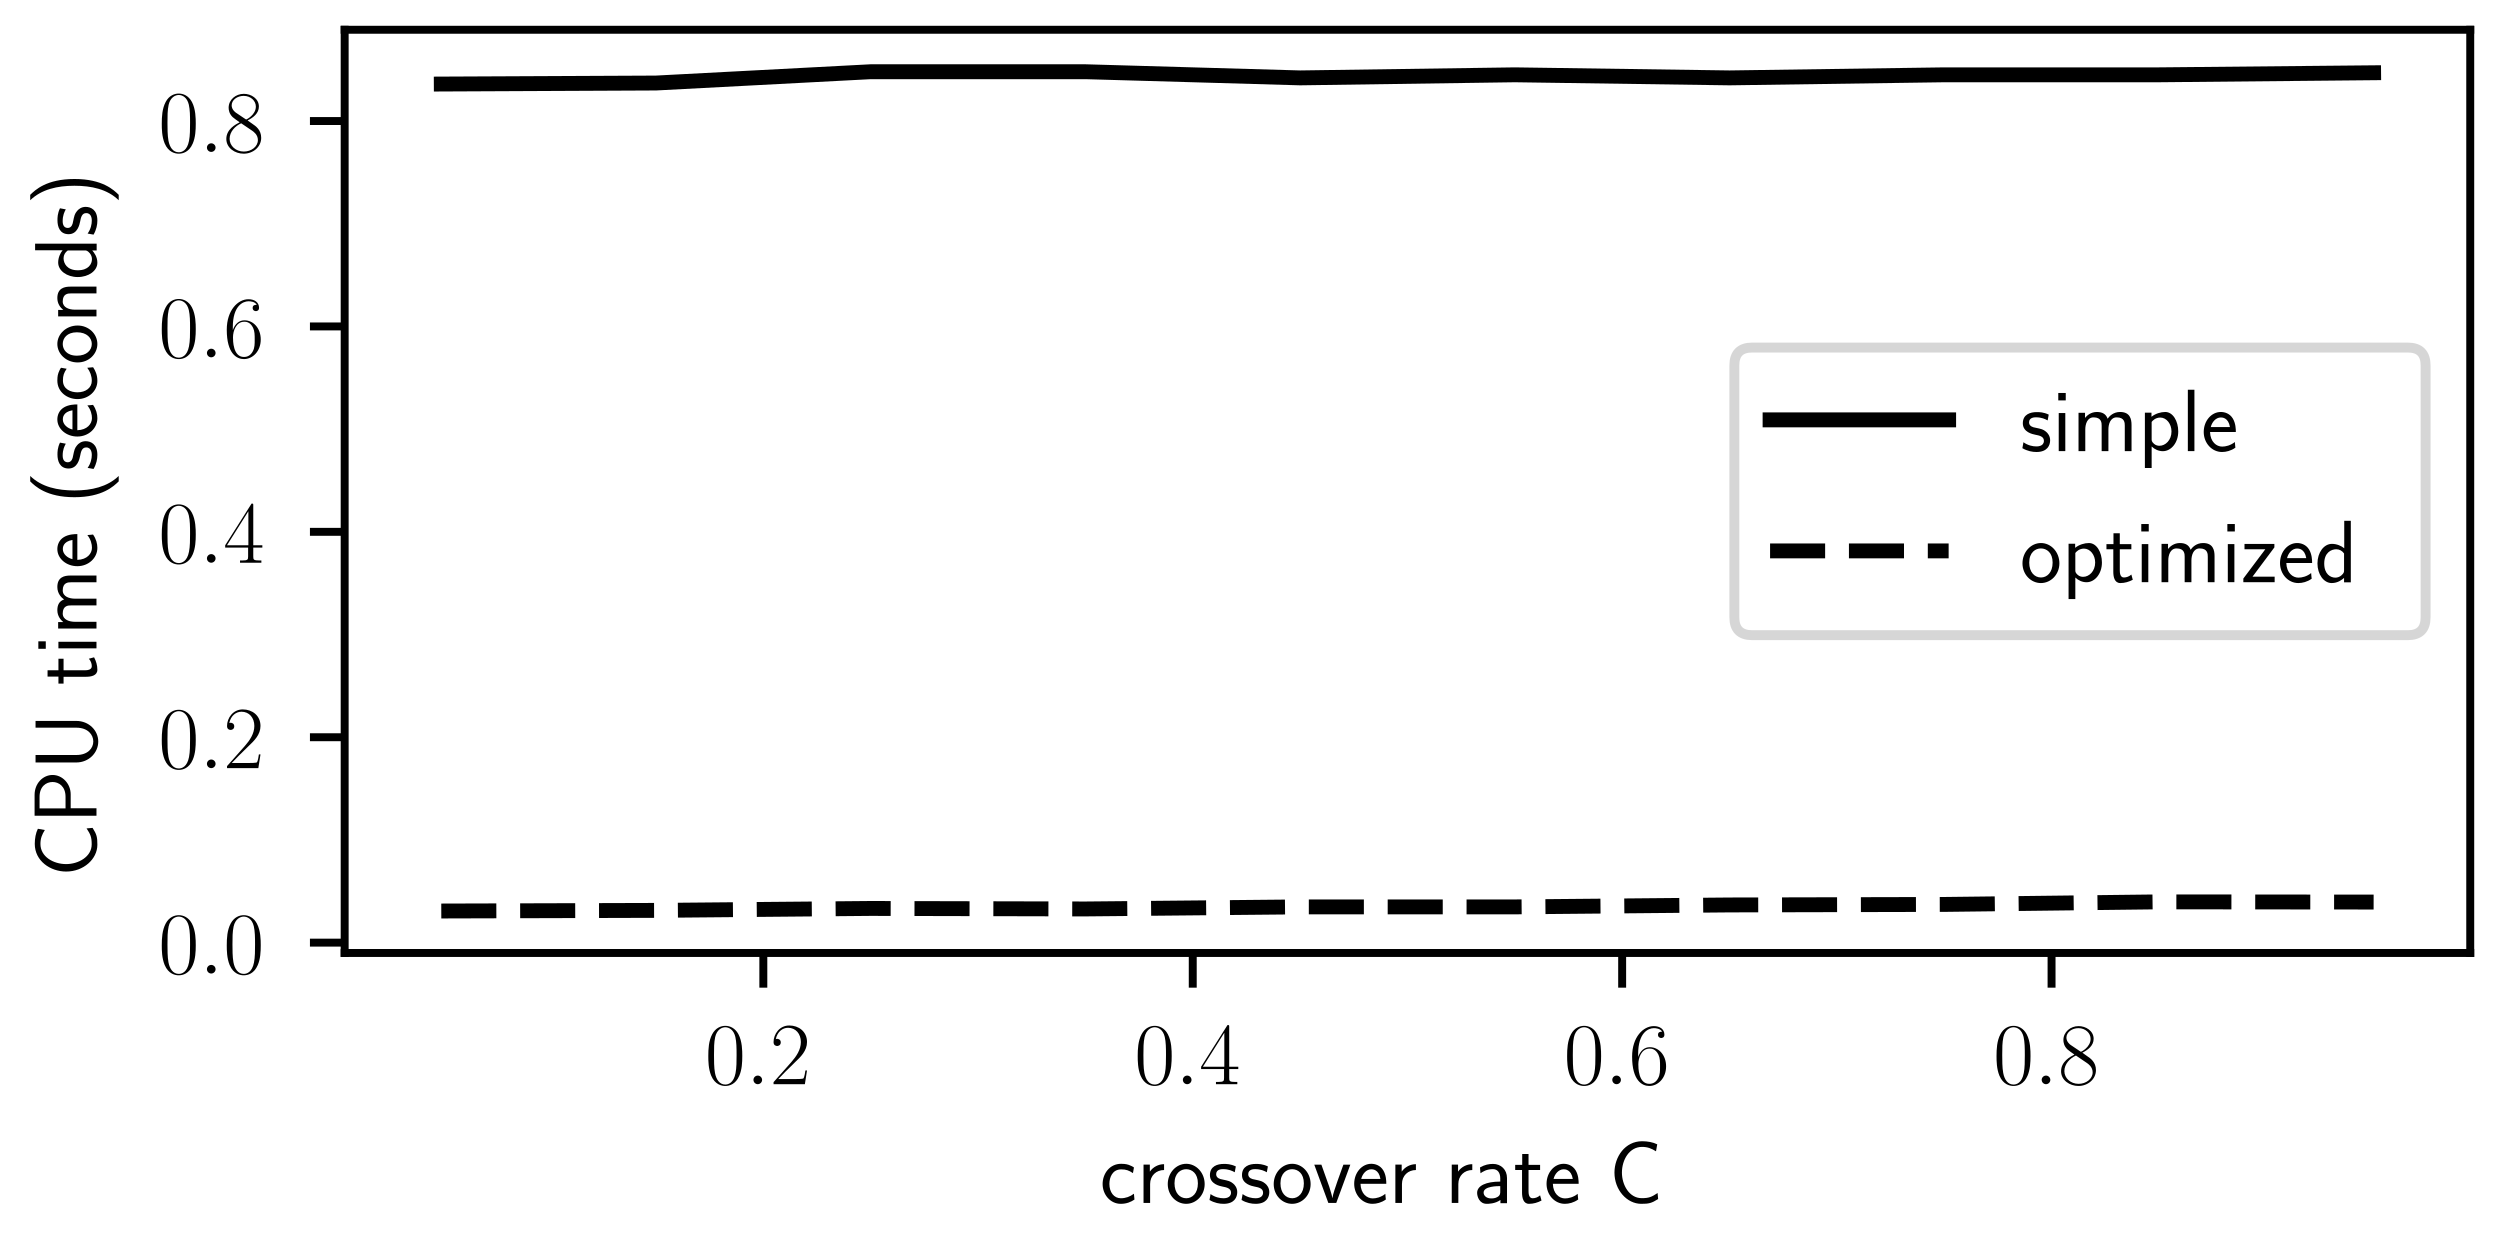
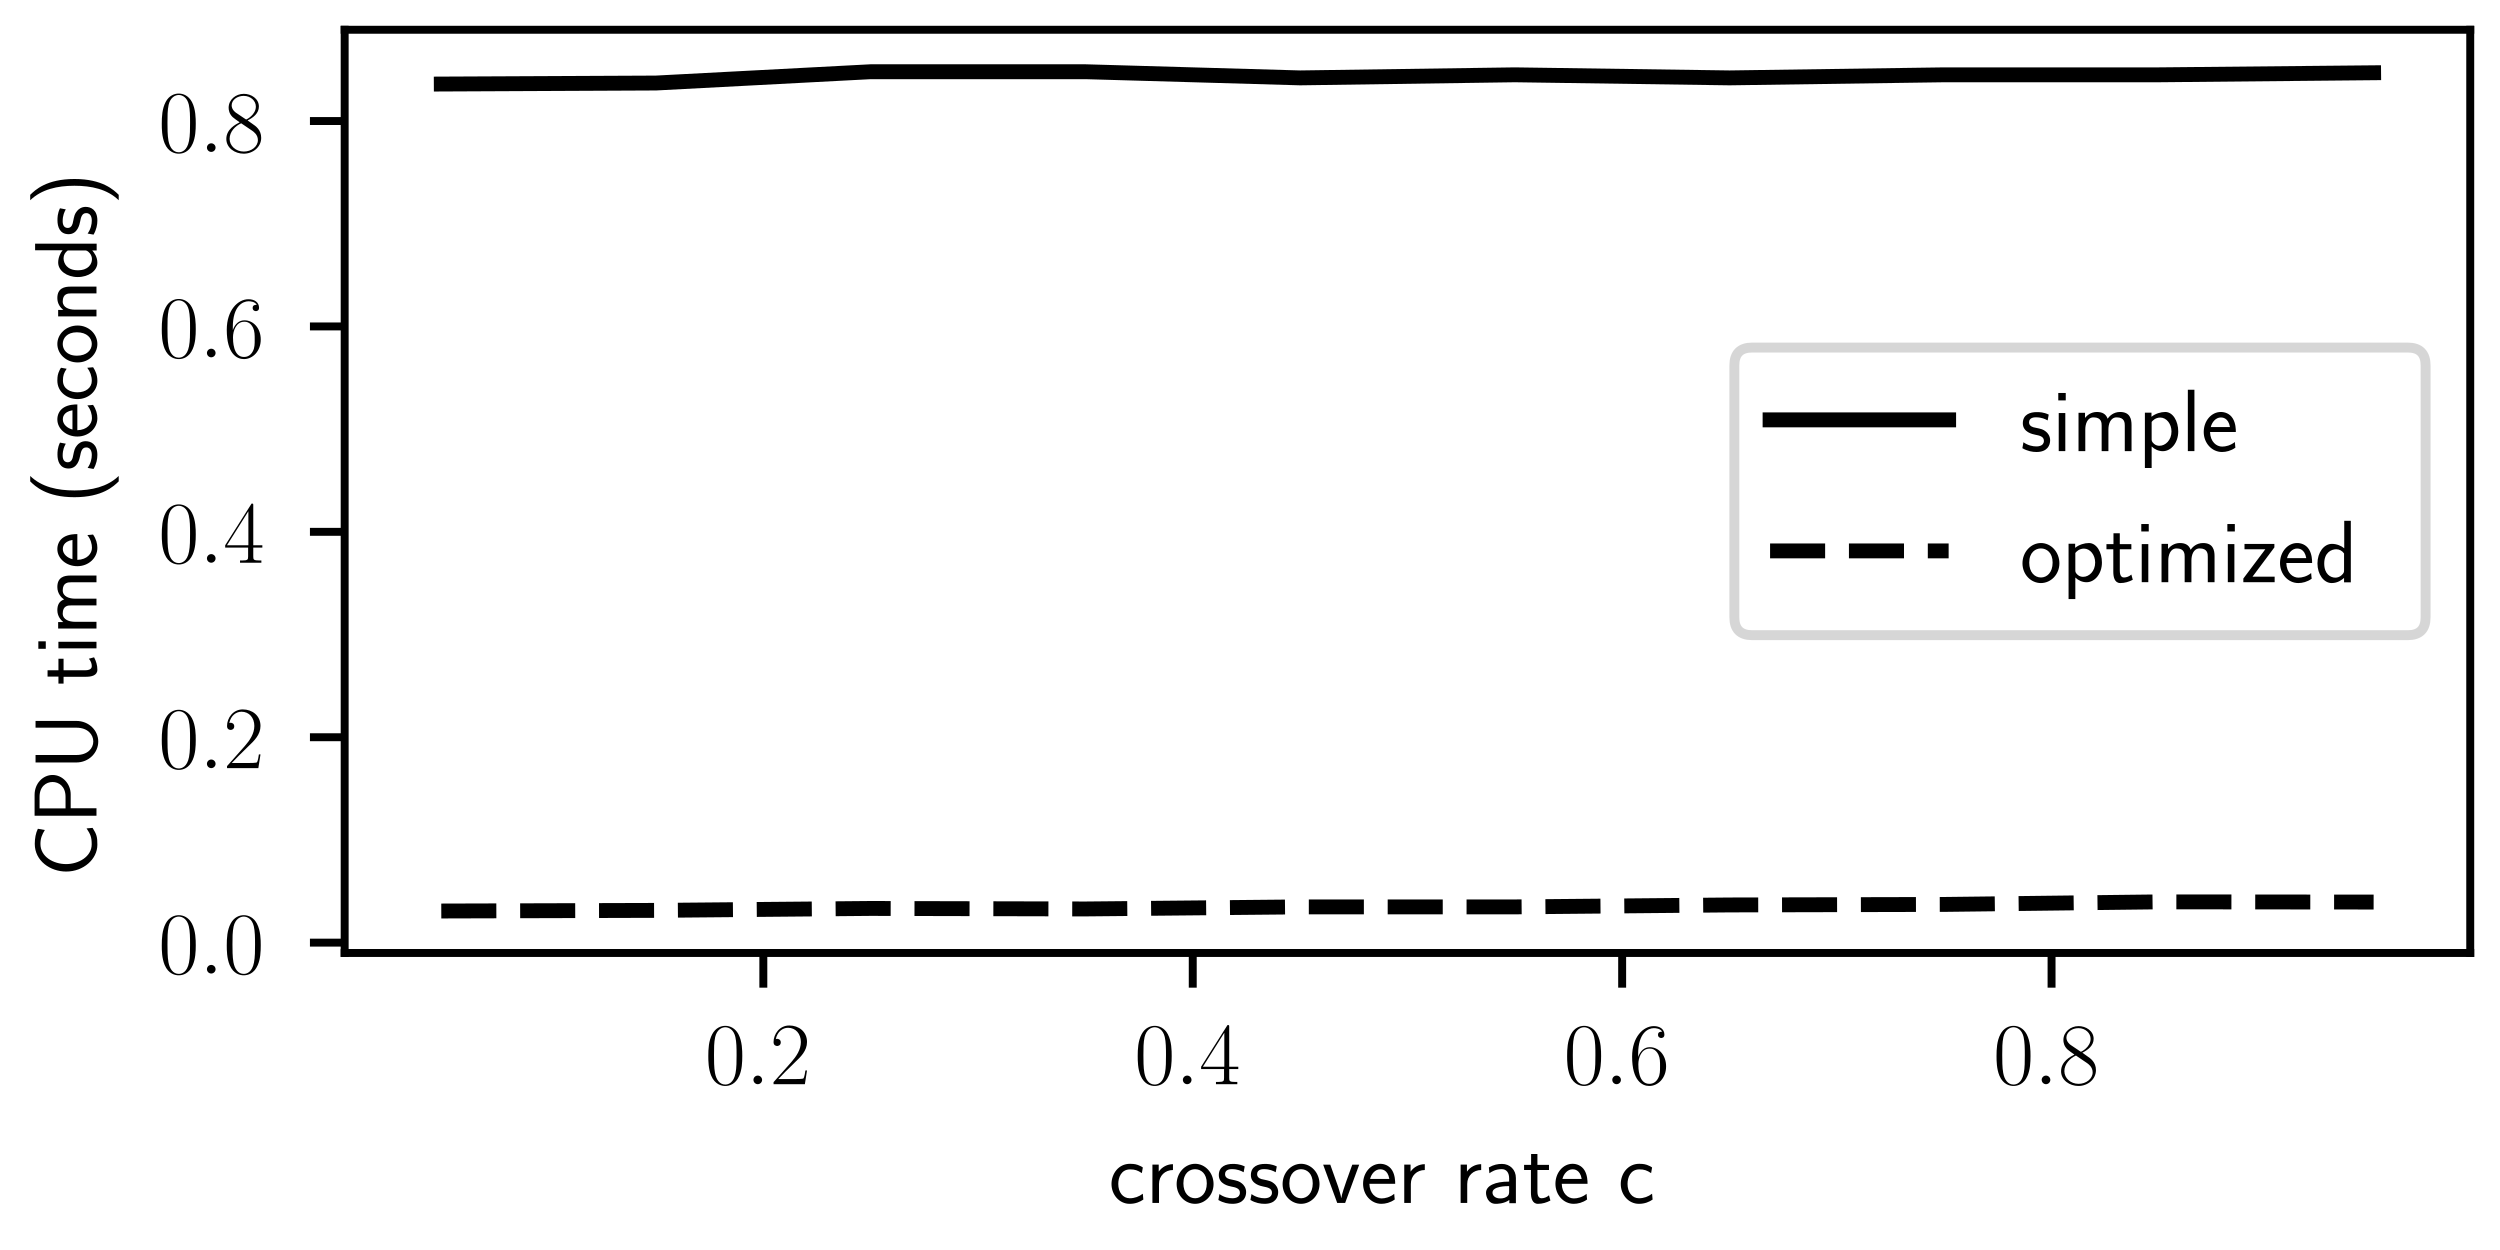
<svg xmlns="http://www.w3.org/2000/svg" xmlns:xlink="http://www.w3.org/1999/xlink" height="126pt" version="1.1" viewBox="0 0 252 126" width="252pt">
  <defs>
    <style type="text/css">*{stroke-linecap:butt;stroke-linejoin:round;}</style>
  </defs>
  <g id="figure_1">
    <g id="patch_1">
      <path d="M 0 126  L 252 126  L 252 0  L 0 0  z " style="fill:#ffffff;" />
    </g>
    <g id="axes_1">
      <g id="patch_2">
        <path d="M 34.742 96.06  L 249 96.06  L 249 3  L 34.742 3  z " style="fill:#ffffff;" />
      </g>
      <g id="matplotlib.axis_1">
        <g id="xtick_1">
          <g id="line2d_1">
            <defs>
-               <path d="M 0 0  L 0 3.5  " id="m027876a931" style="stroke:#000000;stroke-width:0.8;" />
-             </defs>
-             <g>
-               <use style="stroke:#000000;stroke-width:0.8;" x="76.944" xlink:href="#m027876a931" y="96.06" />
+               <path d="M 0 0  L 0 3.5  " id="m5f807495ed" style="stroke:#000000;stroke-width:0.8;" />
+             </defs>
+             <g>
+               <use style="stroke:#000000;stroke-width:0.8;" x="76.944" xlink:href="#m5f807495ed" y="96.06" />
            </g>
          </g>
          <g id="text_1">
            <g transform="translate(71.05654 109.2862)scale(0.09 -0.09)">
              <defs>
                <path d="M 42 31.641  C 42 37.75 41.906 48.125 37.703 56.109  C 34 63.109 28.094 65.594 22.906 65.594  C 18.094 65.594 12 63.406 8.203 56.203  C 4.203 48.719 3.797 39.438 3.797 31.641  C 3.797 25.953 3.906 17.281 7 9.672  C 11.297 -0.609 19 -2 22.906 -2  C 27.5 -2 34.5 -0.109 38.594 9.375  C 41.594 16.281 42 24.359 42 31.641  z M 22.906 -0.406  C 16.5 -0.406 12.703 5.078 11.297 12.688  C 10.203 18.562 10.203 27.156 10.203 32.75  C 10.203 40.438 10.203 46.828 11.5 52.922  C 13.406 61.391 19 64 22.906 64  C 27 64 32.297 61.297 34.203 53.125  C 35.5 47.438 35.594 40.734 35.594 32.75  C 35.594 26.25 35.594 18.266 34.406 12.375  C 32.297 1.484 26.406 -0.406 22.906 -0.406  z " id="CMR17-48" />
                <path d="M 18.406 4.797  C 18.406 7.688 16 9.672 13.594 9.672  C 10.703 9.672 8.703 7.281 8.703 4.891  C 8.703 2 11.094 0 13.5 0  C 16.406 0 18.406 2.391 18.406 4.797  z " id="CMMI12-58" />
                <path d="M 41.703 15.453  L 39.906 15.453  C 38.906 8.375 38.094 7.172 37.703 6.562  C 37.203 5.766 30 5.766 28.594 5.766  L 9.406 5.766  C 13 9.672 20 16.75 28.5 24.953  C 34.594 30.734 41.703 37.531 41.703 47.422  C 41.703 59.219 32.297 66 21.797 66  C 10.797 66 4.094 56.312 4.094 47.344  C 4.094 43.438 7 42.938 8.203 42.938  C 9.203 42.938 12.203 43.547 12.203 47.031  C 12.203 50.109 9.594 51 8.203 51  C 7.594 51 7 50.906 6.594 50.703  C 8.5 59.219 14.297 63.406 20.406 63.406  C 29.094 63.406 34.797 56.516 34.797 47.422  C 34.797 38.734 29.703 31.25 24 24.75  L 4.094 2.281  L 4.094 0  L 39.297 0  z " id="CMR17-50" />
              </defs>
              <use transform="scale(0.996264)" xlink:href="#CMR17-48" />
              <use transform="translate(45.69048 0)scale(0.996264)" xlink:href="#CMMI12-58" />
              <use transform="translate(72.78765 0)scale(0.996264)" xlink:href="#CMR17-50" />
            </g>
          </g>
        </g>
        <g id="xtick_2">
          <g id="line2d_2">
            <g>
-               <use style="stroke:#000000;stroke-width:0.8;" x="120.229" xlink:href="#m027876a931" y="96.06" />
+               <use style="stroke:#000000;stroke-width:0.8;" x="120.229" xlink:href="#m5f807495ed" y="96.06" />
            </g>
          </g>
          <g id="text_2">
            <g transform="translate(114.341 109.2862)scale(0.09 -0.09)">
              <defs>
                <path d="M 33.594 64.406  C 33.594 66.5 33.5 66.5 31.703 66.5  L 2 19.594  L 2 17  L 27.797 17  L 27.797 7.141  C 27.797 3.5 27.594 2.5 20.594 2.5  L 18.703 2.5  L 18.703 0  C 21.906 0 27.297 0 30.703 0  C 34.094 0 39.5 0 42.703 0  L 42.703 2.5  L 40.797 2.5  C 33.797 2.5 33.594 3.5 33.594 7.141  L 33.594 17  L 43.797 17  L 43.797 19.594  L 33.594 19.594  z M 28.094 57.859  L 28.094 19.594  L 4 19.594  z " id="CMR17-52" />
              </defs>
              <use transform="scale(0.996264)" xlink:href="#CMR17-48" />
              <use transform="translate(45.69048 0)scale(0.996264)" xlink:href="#CMMI12-58" />
              <use transform="translate(72.78765 0)scale(0.996264)" xlink:href="#CMR17-52" />
            </g>
          </g>
        </g>
        <g id="xtick_3">
          <g id="line2d_3">
            <g>
-               <use style="stroke:#000000;stroke-width:0.8;" x="163.513" xlink:href="#m027876a931" y="96.06" />
+               <use style="stroke:#000000;stroke-width:0.8;" x="163.513" xlink:href="#m5f807495ed" y="96.06" />
            </g>
          </g>
          <g id="text_3">
            <g transform="translate(157.6254 109.2862)scale(0.09 -0.09)">
              <defs>
                <path d="M 10.594 34  C 10.594 57.656 21.797 63 28.297 63  C 30.406 63 35.5 62.641 37.5 59  C 35.906 59 32.906 59 32.906 55.516  C 32.906 52.828 35.094 51.922 36.5 51.922  C 37.406 51.922 40.094 52.312 40.094 55.625  C 40.094 61.781 35.094 65.297 28.203 65.297  C 16.297 65.297 3.797 52.969 3.797 31  C 3.797 3.953 15.094 -2 23.094 -2  C 32.797 -2 42 6.672 42 20.047  C 42 32.516 33.906 41.594 23.703 41.594  C 17.594 41.594 13.094 37.609 10.594 30.625  z M 23.094 0.391  C 10.797 0.391 10.797 18.75 10.797 22.438  C 10.797 29.625 14.203 40 23.5 40  C 25.203 40 30.094 40 33.406 33.125  C 35.203 29.219 35.203 25.141 35.203 20.141  C 35.203 14.75 35.203 10.781 33.094 6.781  C 30.906 2.672 27.703 0.391 23.094 0.391  z " id="CMR17-54" />
              </defs>
              <use transform="scale(0.996264)" xlink:href="#CMR17-48" />
              <use transform="translate(45.69048 0)scale(0.996264)" xlink:href="#CMMI12-58" />
              <use transform="translate(72.78765 0)scale(0.996264)" xlink:href="#CMR17-54" />
            </g>
          </g>
        </g>
        <g id="xtick_4">
          <g id="line2d_4">
            <g>
-               <use style="stroke:#000000;stroke-width:0.8;" x="206.797" xlink:href="#m027876a931" y="96.06" />
+               <use style="stroke:#000000;stroke-width:0.8;" x="206.797" xlink:href="#m5f807495ed" y="96.06" />
            </g>
          </g>
          <g id="text_4">
            <g transform="translate(200.9098 109.2862)scale(0.09 -0.09)">
              <defs>
                <path d="M 27.203 35.375  C 33.5 38.547 39.906 43.328 39.906 50.984  C 39.906 60.016 31.094 65.297 23 65.297  C 13.906 65.297 5.906 58.734 5.906 49.688  C 5.906 47.203 6.5 42.922 10.406 39.141  C 11.406 38.156 15.594 35.172 18.297 33.281  C 13.797 30.984 3.297 25.531 3.297 14.594  C 3.297 4.359 13.094 -2 22.797 -2  C 33.5 -2 42.5 5.656 42.5 15.781  C 42.5 24.844 36.406 29.016 32.406 31.703  z M 14.094 44.094  C 13.297 44.594 9.297 47.672 9.297 52.359  C 9.297 58.422 15.594 63 22.797 63  C 30.703 63 36.5 57.438 36.5 50.969  C 36.5 41.703 26.094 36.422 25.594 36.422  C 25.5 36.422 25.406 36.422 24.594 37.031  z M 32.5 23.734  C 34 22.641 38.797 19.375 38.797 13.297  C 38.797 5.953 31.406 0.391 23 0.391  C 13.906 0.391 7 6.844 7 14.688  C 7 22.547 13.094 29.094 20 32.188  z " id="CMR17-56" />
              </defs>
              <use transform="scale(0.996264)" xlink:href="#CMR17-48" />
              <use transform="translate(45.69048 0)scale(0.996264)" xlink:href="#CMMI12-58" />
              <use transform="translate(72.78765 0)scale(0.996264)" xlink:href="#CMR17-56" />
            </g>
          </g>
        </g>
        <g id="text_5">
-           <g transform="translate(110.8478 121.2563)scale(0.09 -0.09)">
+           <g transform="translate(111.7437 121.2563)scale(0.09 -0.09)">
            <defs>
              <path d="M 38.5 39.703  C 38.5 40.391 33.906 42.406 32.703 42.797  C 29.406 44 25.203 44 24.094 44  C 11.094 44 3.297 32.703 3.297 21.297  C 3.297 9.297 12 -1 23.703 -1  C 30.406 -1 35.203 1.188 39.094 3.781  L 38.5 10.375  C 34.203 7.078 29.203 5.266 23.797 5.266  C 16 5.266 10.906 12.094 10.906 21.391  C 10.906 28.609 14.203 37.719 24.203 37.719  C 29.703 37.719 32.797 36.609 37.406 33.516  z " id="CMSS17-99" />
              <path d="M 14.906 21.297  C 14.906 30.703 21.797 37 30.594 37  L 30.594 43.578  C 24.203 43.578 18.203 40.391 14.594 35.203  L 14.594 43.094  L 7.5 43.094  L 7.5 0  L 14.906 0  z " id="CMSS17-114" />
              <path d="M 44.203 21.188  C 44.203 34 34.703 44 23.5 44  C 12 44 2.703 33.703 2.703 21.188  C 2.703 8.5 12.297 -1 23.406 -1  C 34.797 -1 44.203 8.797 44.203 21.188  z M 23.5 5.266  C 16.406 5.266 10.297 11.078 10.297 22  C 10.297 33.609 17.406 37.922 23.406 37.922  C 29.906 37.922 36.594 33.219 36.594 22  C 36.594 10.672 30.094 5.266 23.5 5.266  z " id="CMSS17-111" />
              <path d="M 32.203 41.047  C 26.297 43.859 21.703 43.859 18.703 43.859  C 11.594 43.859 3.094 41.375 3.094 31.297  C 3.094 21.234 14.094 19.031 17.094 18.422  C 21.703 17.531 26.797 16.531 26.797 11.562  C 26.797 5.266 19.594 5.266 18.297 5.266  C 14.297 5.266 8.797 6.359 3.797 9.969  L 2.594 3.281  C 8.297 0 13.797 -1 18.406 -1  C 30.703 -1 33.797 6.5 33.797 12.203  C 33.797 17.094 31 20.391 29.094 21.891  C 25.797 24.5 24.594 24.797 16.406 26.5  C 15 26.703 10.094 27.797 10.094 32.281  C 10.094 38 16.406 38 17.797 38  C 24.297 38 28.297 35.984 31 34.5  z " id="CMSS17-115" />
              <path d="M 41.797 43  L 34 43  L 27.297 24.312  C 25.203 18.203 22.203 9.797 21.703 5.5  L 21.594 5.5  C 21.406 7.312 20.594 9.906 20.094 11.703  C 19.5 13.906 18.703 16.5 18.094 18.312  L 9.297 43  L 1.297 43  L 17.094 0  L 26 0  z " id="CMSS17-118" />
              <path d="M 39.094 21.516  C 39.094 24.844 38.906 31.297 35.703 36.641  C 32.203 42.391 26.5 44 22.203 44  C 11.797 44 3 34.188 3 21.484  C 3 9.094 12.094 -1 23.594 -1  C 28.094 -1 33.594 0.297 38.594 3.875  C 38.594 4.281 38.406 6.469 38.297 6.562  C 38.297 6.766 38 9.844 38 10.25  C 33.203 6.359 27.703 5.078 23.703 5.078  C 17.297 5.078 10.406 10.422 10.094 21.516  z M 10.906 27  C 12.203 32.562 16.594 37.828 22.203 37.828  C 23.703 37.828 30.703 37.828 32.5 27  z " id="CMSS17-101" />
              <path d="M 37.594 27.984  C 37.594 37.375 30.906 43.875 21.906 43.875  C 17.5 43.875 12.703 43.078 7.203 39.891  L 7.797 33.359  C 10.297 35.125 14.594 38 21.797 38  C 26.906 38 30 34.062 30 27.844  L 30 24  C 14 24 4 19.344 4 11.344  C 4 7.203 6.5 -1 14.797 -1  C 16.297 -1 24.406 -1 30.203 3.391  L 30.203 -0.297  L 37.594 -0.297  z M 30 12.75  C 30 10.953 30 8.562 27 6.781  C 24.406 5.078 21.094 5.078 19.703 5.078  C 14.703 5.078 11.297 7.984 11.297 11.625  C 11.297 18.922 26.906 18.922 30 18.922  z " id="CMSS17-97" />
              <path d="M 16.703 37  L 29.703 37  L 29.703 42.766  L 16.703 42.766  L 16.703 55  L 9.594 55  L 9.594 42.766  L 1.703 42.766  L 1.703 37  L 9.406 37  L 9.406 11.703  C 9.406 6 10.703 -1 17.297 -1  C 22.297 -1 26.906 0.391 31.297 2.688  L 29.703 8.562  C 27.297 6.469 24.406 5.266 21.297 5.266  C 16.906 5.266 16.703 10.875 16.703 13.375  z " id="CMSS17-116" />
-               <path d="M 54.703 11.156  C 48 6.672 44.906 5.375 36.797 5.375  C 22.797 5.375 14.594 20.359 14.594 34.047  C 14.594 48.625 23 63 37.203 63  C 43.594 63 47.797 61.219 52.906 58.047  L 54.297 65.891  C 49.5 68.281 43.406 69.375 37.297 69.375  C 18.094 69.375 6.203 51.812 6.203 34.047  C 6.203 14.484 20.297 -1 36.297 -1  C 44.906 -1 47.906 -0.297 55.297 4.375  z " id="CMSS17-67" />
            </defs>
            <use transform="scale(0.996264)" xlink:href="#CMSS17-99" />
            <use transform="translate(41.63882 0)scale(0.996264)" xlink:href="#CMSS17-114" />
            <use transform="translate(73.5486 0)scale(0.996264)" xlink:href="#CMSS17-111" />
            <use transform="translate(120.3922 0)scale(0.996264)" xlink:href="#CMSS17-115" />
            <use transform="translate(156.3058 0)scale(0.996264)" xlink:href="#CMSS17-115" />
            <use transform="translate(192.2193 0)scale(0.996264)" xlink:href="#CMSS17-111" />
            <use transform="translate(239.0629 0)scale(0.996264)" xlink:href="#CMSS17-118" />
            <use transform="translate(282.0631 0)scale(0.996264)" xlink:href="#CMSS17-101" />
            <use transform="translate(323.7019 0)scale(0.996264)" xlink:href="#CMSS17-114" />
            <use transform="translate(386.8408 0)scale(0.996264)" xlink:href="#CMSS17-114" />
            <use transform="translate(418.7505 0)scale(0.996264)" xlink:href="#CMSS17-97" />
            <use transform="translate(463.6725 0)scale(0.996264)" xlink:href="#CMSS17-116" />
            <use transform="translate(497.504 0)scale(0.996264)" xlink:href="#CMSS17-101" />
-             <use transform="translate(570.372 0)scale(0.996264)" xlink:href="#CMSS17-67" />
+             <use transform="translate(570.372 0)scale(0.996264)" xlink:href="#CMSS17-99" />
          </g>
        </g>
      </g>
      <g id="matplotlib.axis_2">
        <g id="ytick_1">
          <g id="line2d_5">
            <defs>
-               <path d="M 0 0  L -3.5 0  " id="m208cd01f8f" style="stroke:#000000;stroke-width:0.8;" />
-             </defs>
-             <g>
-               <use style="stroke:#000000;stroke-width:0.8;" x="34.742" xlink:href="#m208cd01f8f" y="95.018" />
+               <path d="M 0 0  L -3.5 0  " id="m91845af054" style="stroke:#000000;stroke-width:0.8;" />
+             </defs>
+             <g>
+               <use style="stroke:#000000;stroke-width:0.8;" x="34.742" xlink:href="#m91845af054" y="95.018" />
            </g>
          </g>
          <g id="text_6">
            <g transform="translate(15.96662 98.13142)scale(0.09 -0.09)">
              <use transform="scale(0.996264)" xlink:href="#CMR17-48" />
              <use transform="translate(45.69048 0)scale(0.996264)" xlink:href="#CMMI12-58" />
              <use transform="translate(72.78765 0)scale(0.996264)" xlink:href="#CMR17-48" />
            </g>
          </g>
        </g>
        <g id="ytick_2">
          <g id="line2d_6">
            <g>
-               <use style="stroke:#000000;stroke-width:0.8;" x="34.742" xlink:href="#m208cd01f8f" y="74.313" />
+               <use style="stroke:#000000;stroke-width:0.8;" x="34.742" xlink:href="#m91845af054" y="74.313" />
            </g>
          </g>
          <g id="text_7">
            <g transform="translate(15.96662 77.42673)scale(0.09 -0.09)">
              <use transform="scale(0.996264)" xlink:href="#CMR17-48" />
              <use transform="translate(45.69048 0)scale(0.996264)" xlink:href="#CMMI12-58" />
              <use transform="translate(72.78765 0)scale(0.996264)" xlink:href="#CMR17-50" />
            </g>
          </g>
        </g>
        <g id="ytick_3">
          <g id="line2d_7">
            <g>
-               <use style="stroke:#000000;stroke-width:0.8;" x="34.742" xlink:href="#m208cd01f8f" y="53.609" />
+               <use style="stroke:#000000;stroke-width:0.8;" x="34.742" xlink:href="#m91845af054" y="53.609" />
            </g>
          </g>
          <g id="text_8">
            <g transform="translate(15.96662 56.72204)scale(0.09 -0.09)">
              <use transform="scale(0.996264)" xlink:href="#CMR17-48" />
              <use transform="translate(45.69048 0)scale(0.996264)" xlink:href="#CMMI12-58" />
              <use transform="translate(72.78765 0)scale(0.996264)" xlink:href="#CMR17-52" />
            </g>
          </g>
        </g>
        <g id="ytick_4">
          <g id="line2d_8">
            <g>
-               <use style="stroke:#000000;stroke-width:0.8;" x="34.742" xlink:href="#m208cd01f8f" y="32.904" />
+               <use style="stroke:#000000;stroke-width:0.8;" x="34.742" xlink:href="#m91845af054" y="32.904" />
            </g>
          </g>
          <g id="text_9">
            <g transform="translate(15.96662 36.01735)scale(0.09 -0.09)">
              <use transform="scale(0.996264)" xlink:href="#CMR17-48" />
              <use transform="translate(45.69048 0)scale(0.996264)" xlink:href="#CMMI12-58" />
              <use transform="translate(72.78765 0)scale(0.996264)" xlink:href="#CMR17-54" />
            </g>
          </g>
        </g>
        <g id="ytick_5">
          <g id="line2d_9">
            <g>
-               <use style="stroke:#000000;stroke-width:0.8;" x="34.742" xlink:href="#m208cd01f8f" y="12.199" />
+               <use style="stroke:#000000;stroke-width:0.8;" x="34.742" xlink:href="#m91845af054" y="12.199" />
            </g>
          </g>
          <g id="text_10">
            <g transform="translate(15.96662 15.31266)scale(0.09 -0.09)">
              <use transform="scale(0.996264)" xlink:href="#CMR17-48" />
              <use transform="translate(45.69048 0)scale(0.996264)" xlink:href="#CMMI12-58" />
              <use transform="translate(72.78765 0)scale(0.996264)" xlink:href="#CMR17-56" />
            </g>
          </g>
        </g>
        <g id="text_11">
          <g transform="translate(9.725022 88.4088)rotate(-90)scale(0.09 -0.09)">
            <defs>
+               <path d="M 54.703 11.156  C 48 6.672 44.906 5.375 36.797 5.375  C 22.797 5.375 14.594 20.359 14.594 34.047  C 14.594 48.625 23 63 37.203 63  C 43.594 63 47.797 61.219 52.906 58.047  L 54.297 65.891  C 49.5 68.281 43.406 69.375 37.297 69.375  C 18.094 69.375 6.203 51.812 6.203 34.047  C 6.203 14.484 20.297 -1 36.297 -1  C 44.906 -1 47.906 -0.297 55.297 4.375  z " id="CMSS17-67" />
              <path d="M 32.906 29  C 44.906 29 54.703 38.328 54.703 49.344  C 54.703 60.156 45.297 69.578 32.297 69.578  L 8.906 69.578  L 8.906 0  L 17.297 0  L 17.297 29  z M 30.094 64  C 41.703 64 46.797 56.672 46.797 49.328  C 46.797 42.5 42.094 34.781 30.094 34.781  L 17.094 34.781  L 17.094 64  z " id="CMSS17-80" />
              <path d="M 55.5 68.5  L 47.906 68.5  L 47.906 22.641  C 47.906 9.438 39.797 3.578 32.406 3.578  C 24.797 3.578 17.203 9.734 17.203 22.547  L 17.203 68.5  L 8.797 68.5  L 8.797 22.719  C 8.797 8.422 19.906 -2 32.297 -2  C 44.703 -2 55.5 8.422 55.5 22.719  z " id="CMSS17-85" />
              <path d="M 15.297 65.359  L 6.906 65.359  L 6.906 57  L 15.297 57  z M 14.797 42.797  L 7.406 42.797  L 7.406 0  L 14.797 0  z " id="CMSS17-105" />
              <path d="M 67 29.328  C 67 36.062 65.297 44 54.094 44  C 46.594 44 42.094 39.312 40.094 36.422  C 38.297 41.719 34.094 44 28.094 44  C 21.297 44 17 40.125 14.703 37.328  L 14.703 43.094  L 7.406 43.094  L 7.406 0  L 15 0  L 15 24.359  C 15 30.297 17.203 37.938 24.297 37.938  C 33.406 37.938 33.406 31.5 33.406 28.578  L 33.406 0  L 41 0  L 41 24.359  C 41 30.297 43.203 37.938 50.297 37.938  C 59.406 37.938 59.406 31.5 59.406 28.578  L 59.406 0  L 67 0  z " id="CMSS17-109" />
              <path d="M 25.203 74.5  C 19.797 69.016 7.406 56.266 7.406 24.812  C 7.406 -6.766 19.797 -19.422 25.203 -25  L 31.297 -25  C 19 -12.25 15 5.578 15 24.703  C 15 43.719 18.797 61.656 31.297 74.5  z " id="CMSS17-40" />
              <path d="M 40.906 29.328  C 40.906 35.672 39.406 44 28.094 44  C 21.703 44 17.5 40.719 14.703 37.328  L 14.703 43.094  L 7.406 43.094  L 7.406 0  L 15 0  L 15 24.359  C 15 30.688 17.406 37.938 24.203 37.938  C 33 37.938 33.297 32 33.297 28.578  L 33.297 0  L 40.906 0  z " id="CMSS17-110" />
              <path d="M 40.797 69  L 33.406 69  L 33.406 38.094  C 30.297 40.672 25.203 43.062 19.594 43.062  C 10.5 43.062 3.297 33.297 3.297 21.047  C 3.297 8.781 10.406 -1 19.297 -1  C 26.203 -1 30.797 2.688 33.203 4.781  L 33.203 -0.203  L 40.797 -0.203  z M 33.203 13.062  C 33.203 11.672 33.203 10.203 30.094 7.531  C 28.094 5.859 25.703 5.078 23.406 5.078  C 18 5.078 10.906 9 10.906 20.938  C 10.906 33.344 18.906 37 24.406 37  C 28.094 37 31.094 35.219 33.203 32.266  z " id="CMSS17-100" />
              <path d="M 11.297 -25  C 16.703 -19.516 29.094 -6.766 29.094 24.703  C 29.094 56.266 16.703 68.922 11.297 74.5  L 5.203 74.5  C 17.5 61.75 21.5 43.922 21.5 24.812  C 21.5 5.781 17.703 -12.156 5.203 -25  z " id="CMSS17-41" />
            </defs>
            <use transform="scale(0.996264)" xlink:href="#CMSS17-67" />
            <use transform="translate(59.85577 0)scale(0.996264)" xlink:href="#CMSS17-80" />
            <use transform="translate(119.5914 0)scale(0.996264)" xlink:href="#CMSS17-85" />
            <use transform="translate(214.9602 0)scale(0.996264)" xlink:href="#CMSS17-116" />
            <use transform="translate(248.7918 0)scale(0.996264)" xlink:href="#CMSS17-105" />
            <use transform="translate(270.9725 0)scale(0.996264)" xlink:href="#CMSS17-109" />
            <use transform="translate(345.2018 0)scale(0.996264)" xlink:href="#CMSS17-101" />
            <use transform="translate(418.0697 0)scale(0.996264)" xlink:href="#CMSS17-40" />
            <use transform="translate(454.5036 0)scale(0.996264)" xlink:href="#CMSS17-115" />
            <use transform="translate(490.4171 0)scale(0.996264)" xlink:href="#CMSS17-101" />
            <use transform="translate(532.056 0)scale(0.996264)" xlink:href="#CMSS17-99" />
            <use transform="translate(573.6948 0)scale(0.996264)" xlink:href="#CMSS17-111" />
            <use transform="translate(620.5384 0)scale(0.996264)" xlink:href="#CMSS17-110" />
            <use transform="translate(668.7434 0)scale(0.996264)" xlink:href="#CMSS17-100" />
            <use transform="translate(716.9483 0)scale(0.996264)" xlink:href="#CMSS17-115" />
            <use transform="translate(752.8618 0)scale(0.996264)" xlink:href="#CMSS17-41" />
          </g>
        </g>
      </g>
      <g id="line2d_10">
-         <path clip-path="url(#pb766674992)" d="M 44.481 8.472  L 66.123 8.369  L 87.765 7.23  L 109.407 7.23  L 131.05 7.851  L 152.692 7.541  L 174.334 7.851  L 195.976 7.541  L 217.619 7.541  L 239.261 7.334  " style="fill:none;stroke:#000000;stroke-linecap:square;stroke-width:1.5;" />
+         <path clip-path="url(#p7ab2663fd8)" d="M 44.481 8.472  L 66.123 8.369  L 87.765 7.23  L 109.407 7.23  L 131.05 7.851  L 152.692 7.541  L 174.334 7.851  L 195.976 7.541  L 217.619 7.541  L 239.261 7.334  " style="fill:none;stroke:#000000;stroke-linecap:square;stroke-width:1.5;" />
      </g>
      <g id="line2d_11">
-         <path clip-path="url(#pb766674992)" d="M 44.481 91.83  L 66.123 91.767  L 87.765 91.571  L 109.407 91.623  L 131.05 91.415  L 152.692 91.415  L 174.334 91.219  L 195.976 91.167  L 217.619 90.908  L 239.261 90.929  " style="fill:none;stroke:#000000;stroke-dasharray:5.55,2.4;stroke-dashoffset:0;stroke-width:1.5;" />
+         <path clip-path="url(#p7ab2663fd8)" d="M 44.481 91.83  L 66.123 91.767  L 87.765 91.571  L 109.407 91.623  L 131.05 91.415  L 152.692 91.415  L 174.334 91.219  L 195.976 91.167  L 217.619 90.908  L 239.261 90.929  " style="fill:none;stroke:#000000;stroke-dasharray:5.55,2.4;stroke-dashoffset:0;stroke-width:1.5;" />
      </g>
      <g id="patch_3">
        <path d="M 34.742 96.06  L 34.742 3  " style="fill:none;stroke:#000000;stroke-linecap:square;stroke-linejoin:miter;stroke-width:0.8;" />
      </g>
      <g id="patch_4">
        <path d="M 249 96.06  L 249 3  " style="fill:none;stroke:#000000;stroke-linecap:square;stroke-linejoin:miter;stroke-width:0.8;" />
      </g>
      <g id="patch_5">
        <path d="M 34.742 96.06  L 249 96.06  " style="fill:none;stroke:#000000;stroke-linecap:square;stroke-linejoin:miter;stroke-width:0.8;" />
      </g>
      <g id="patch_6">
        <path d="M 34.742 3  L 249 3  " style="fill:none;stroke:#000000;stroke-linecap:square;stroke-linejoin:miter;stroke-width:0.8;" />
      </g>
      <g id="legend_1">
        <g id="patch_7">
          <path d="M 176.623 64.026  L 242.7 64.026  Q 244.5 64.026 244.5 62.226  L 244.5 36.834  Q 244.5 35.034 242.7 35.034  L 176.623 35.034  Q 174.823 35.034 174.823 36.834  L 174.823 62.226  Q 174.823 64.026 176.623 64.026  z " style="fill:#ffffff;opacity:0.8;stroke:#cccccc;stroke-linejoin:miter;" />
        </g>
        <g id="line2d_12">
          <path d="M 178.423 42.322  L 196.423 42.322  " style="fill:none;stroke:#000000;stroke-linecap:square;stroke-width:1.5;" />
        </g>
        <g id="line2d_13" />
        <g id="text_12">
          <g transform="translate(203.6232 45.4723)scale(0.09 -0.09)">
            <defs>
              <path d="M 15.094 5.203  C 18.406 2.016 22.906 -0.078 27.703 -0.078  C 37 -0.078 45 9.422 45 22.062  C 45 33.734 39 44 30.406 44  C 25.406 44 19.406 42.219 14.906 38.625  L 14.906 43.203  L 7.5 43.203  L 7.5 -19  L 15.094 -19  z M 15.094 32.812  C 15.906 34 19.297 37.734 24.797 37.734  C 31.797 37.734 37.406 30.625 37.406 22.062  C 37.406 12.297 30.594 6 23.906 6  C 21.906 6 19.797 6.484 17.797 8.172  C 15.094 10.531 15.094 12 15.094 13.391  z " id="CMSS17-112" />
              <path d="M 14.797 69  L 7.406 69  L 7.406 0  L 14.797 0  z " id="CMSS17-108" />
            </defs>
            <use transform="scale(0.996264)" xlink:href="#CMSS17-115" />
            <use transform="translate(35.91354 0)scale(0.996264)" xlink:href="#CMSS17-105" />
            <use transform="translate(58.09427 0)scale(0.996264)" xlink:href="#CMSS17-109" />
            <use transform="translate(132.3235 0)scale(0.996264)" xlink:href="#CMSS17-112" />
            <use transform="translate(180.5285 0)scale(0.996264)" xlink:href="#CMSS17-108" />
            <use transform="translate(202.7092 0)scale(0.996264)" xlink:href="#CMSS17-101" />
          </g>
        </g>
        <g id="line2d_14">
          <path d="M 178.423 55.533  L 196.423 55.533  " style="fill:none;stroke:#000000;stroke-dasharray:5.55,2.4;stroke-dashoffset:0;stroke-width:1.5;" />
        </g>
        <g id="line2d_15" />
        <g id="text_13">
          <g transform="translate(203.6232 58.68261)scale(0.09 -0.09)">
            <defs>
              <path d="M 37.5 39.094  L 37.5 42.969  L 3.906 42.969  L 3.906 37  L 16.703 37  C 17.906 37 19.094 37 20.297 37  L 27.297 37  L 2.594 4.078  L 2.594 0  L 37.797 0  L 37.797 6.172  L 24.203 6.172  C 23 6.172 21.797 6.172 20.594 6.172  L 12.906 6.172  z " id="CMSS17-122" />
            </defs>
            <use transform="scale(0.996264)" xlink:href="#CMSS17-111" />
            <use transform="translate(46.84362 0)scale(0.996264)" xlink:href="#CMSS17-112" />
            <use transform="translate(95.04857 0)scale(0.996264)" xlink:href="#CMSS17-116" />
            <use transform="translate(128.8801 0)scale(0.996264)" xlink:href="#CMSS17-105" />
            <use transform="translate(151.0609 0)scale(0.996264)" xlink:href="#CMSS17-109" />
            <use transform="translate(225.2901 0)scale(0.996264)" xlink:href="#CMSS17-105" />
            <use transform="translate(247.4708 0)scale(0.996264)" xlink:href="#CMSS17-122" />
            <use transform="translate(288.1487 0)scale(0.996264)" xlink:href="#CMSS17-101" />
            <use transform="translate(329.7875 0)scale(0.996264)" xlink:href="#CMSS17-100" />
          </g>
        </g>
      </g>
    </g>
  </g>
  <defs>
-     <clipPath id="pb766674992">
+     <clipPath id="p7ab2663fd8">
      <rect height="93.059" width="214.258" x="34.742" y="3" />
    </clipPath>
  </defs>
</svg>
